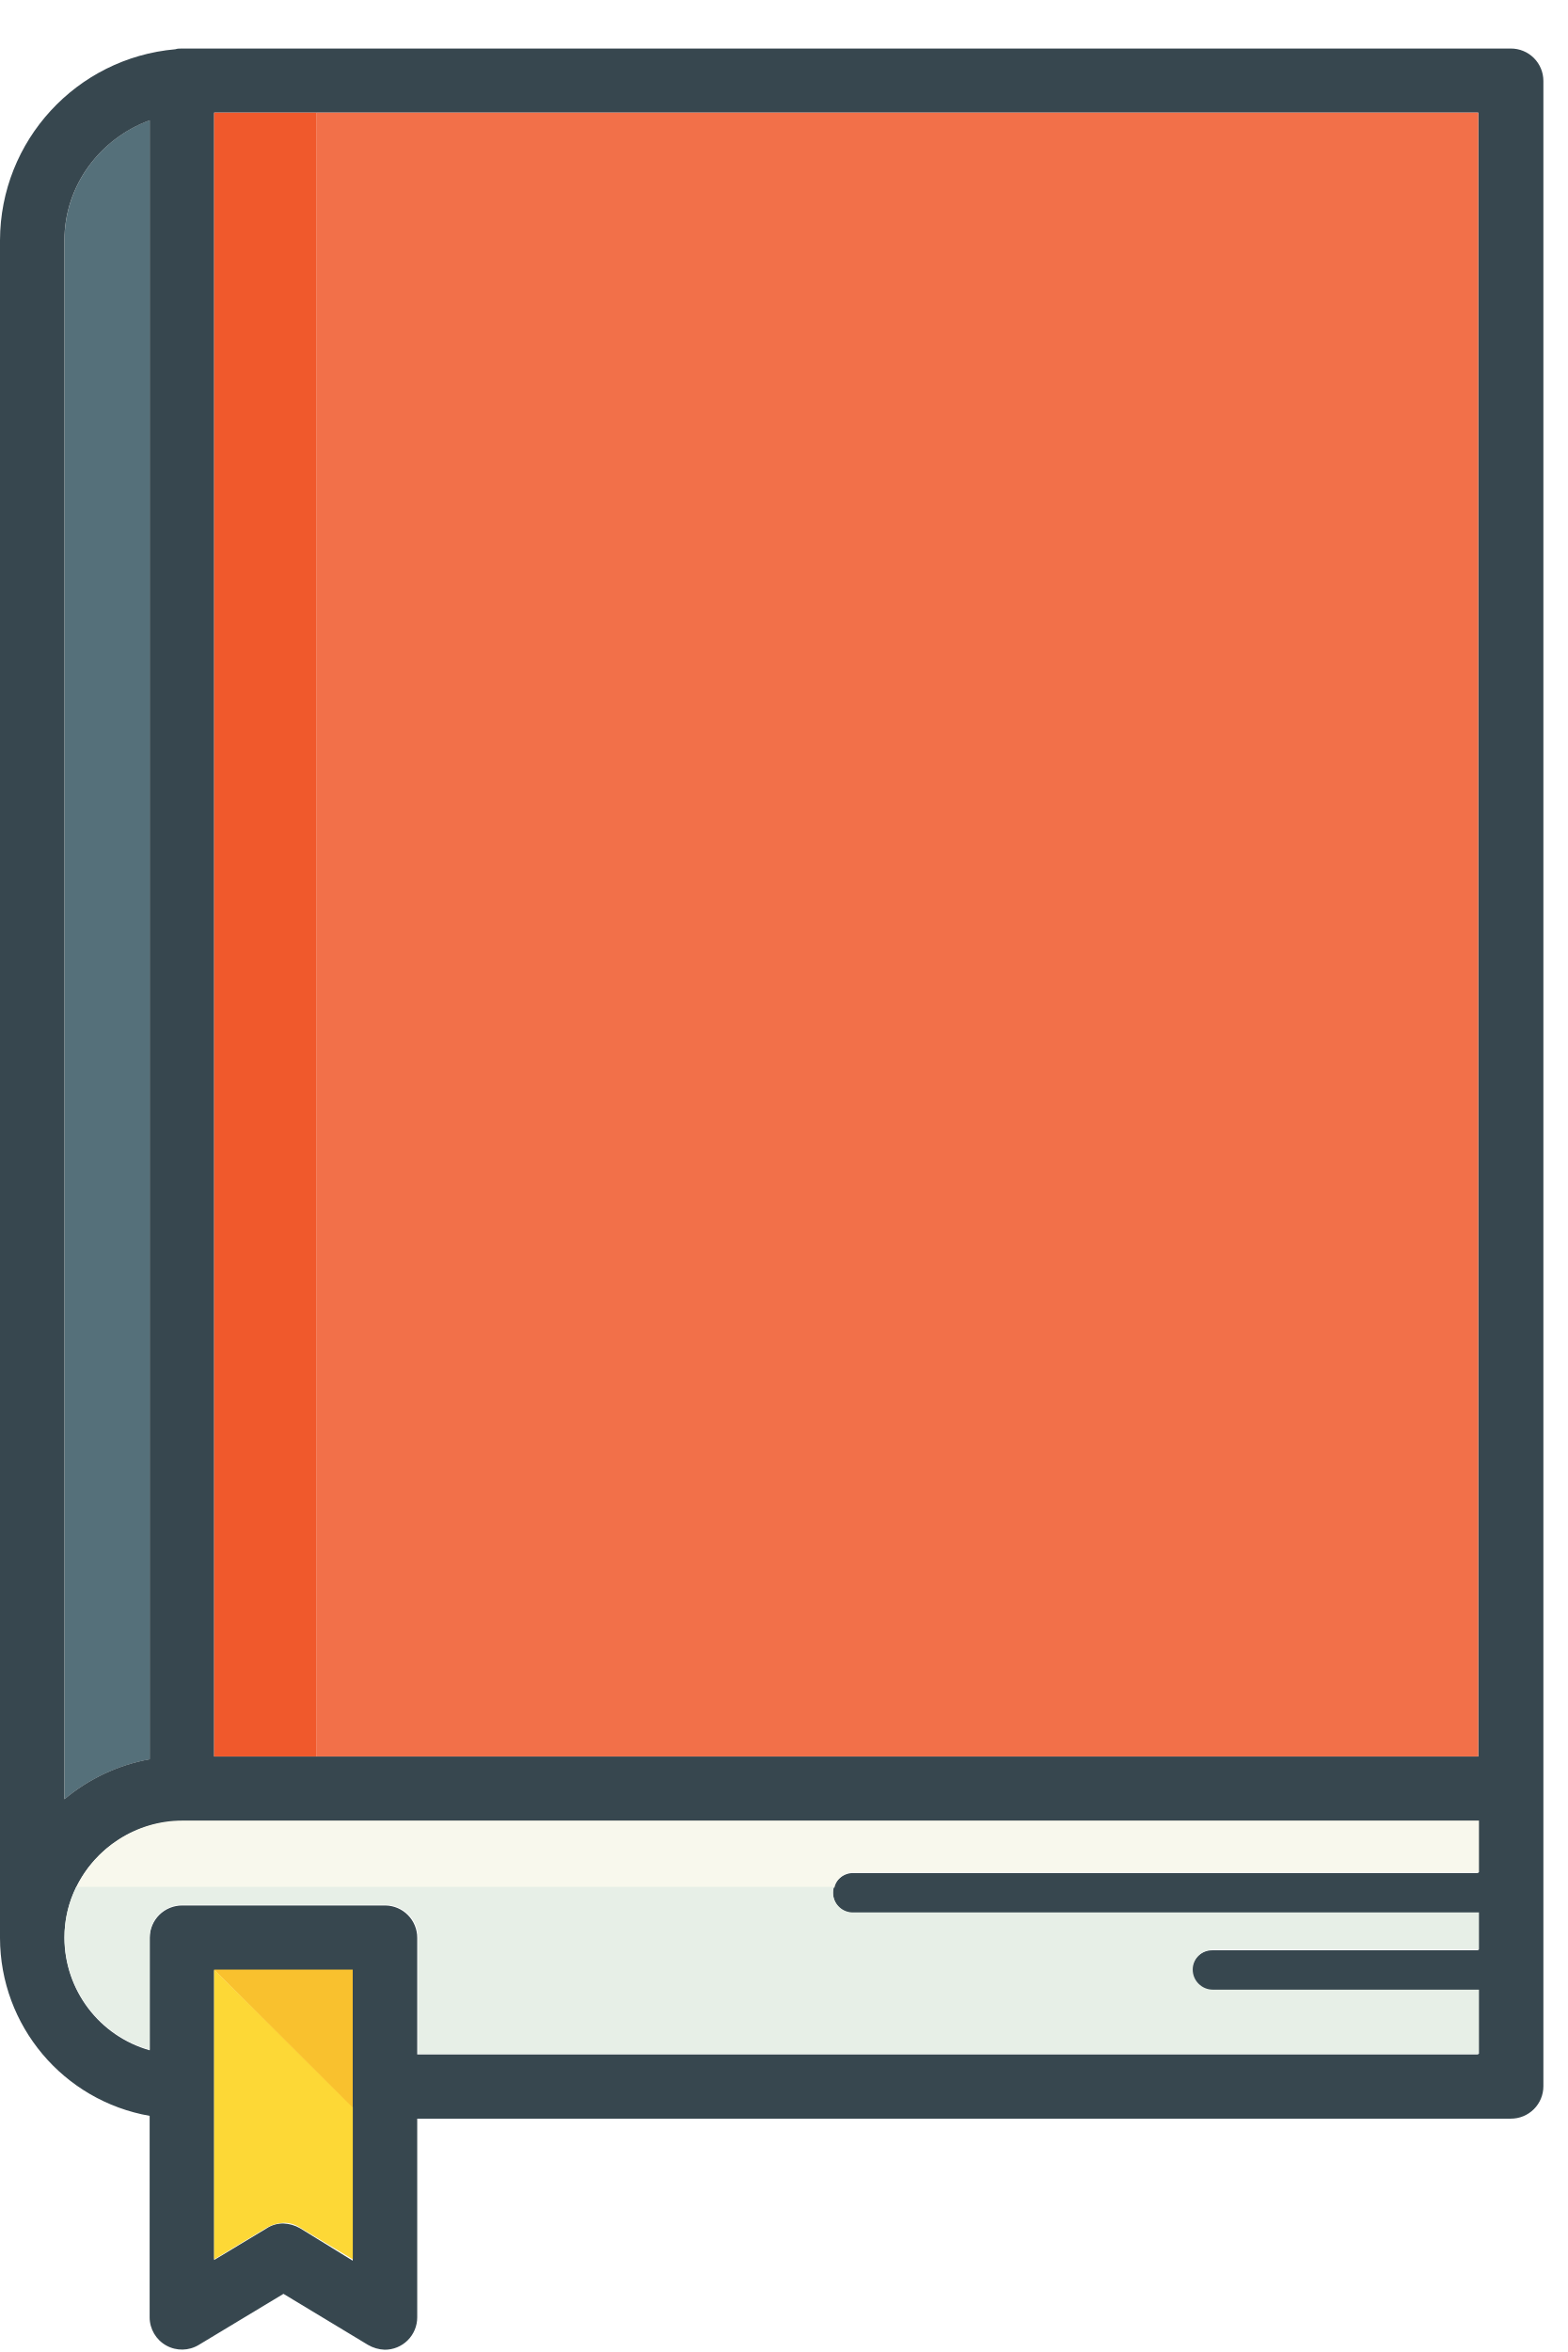
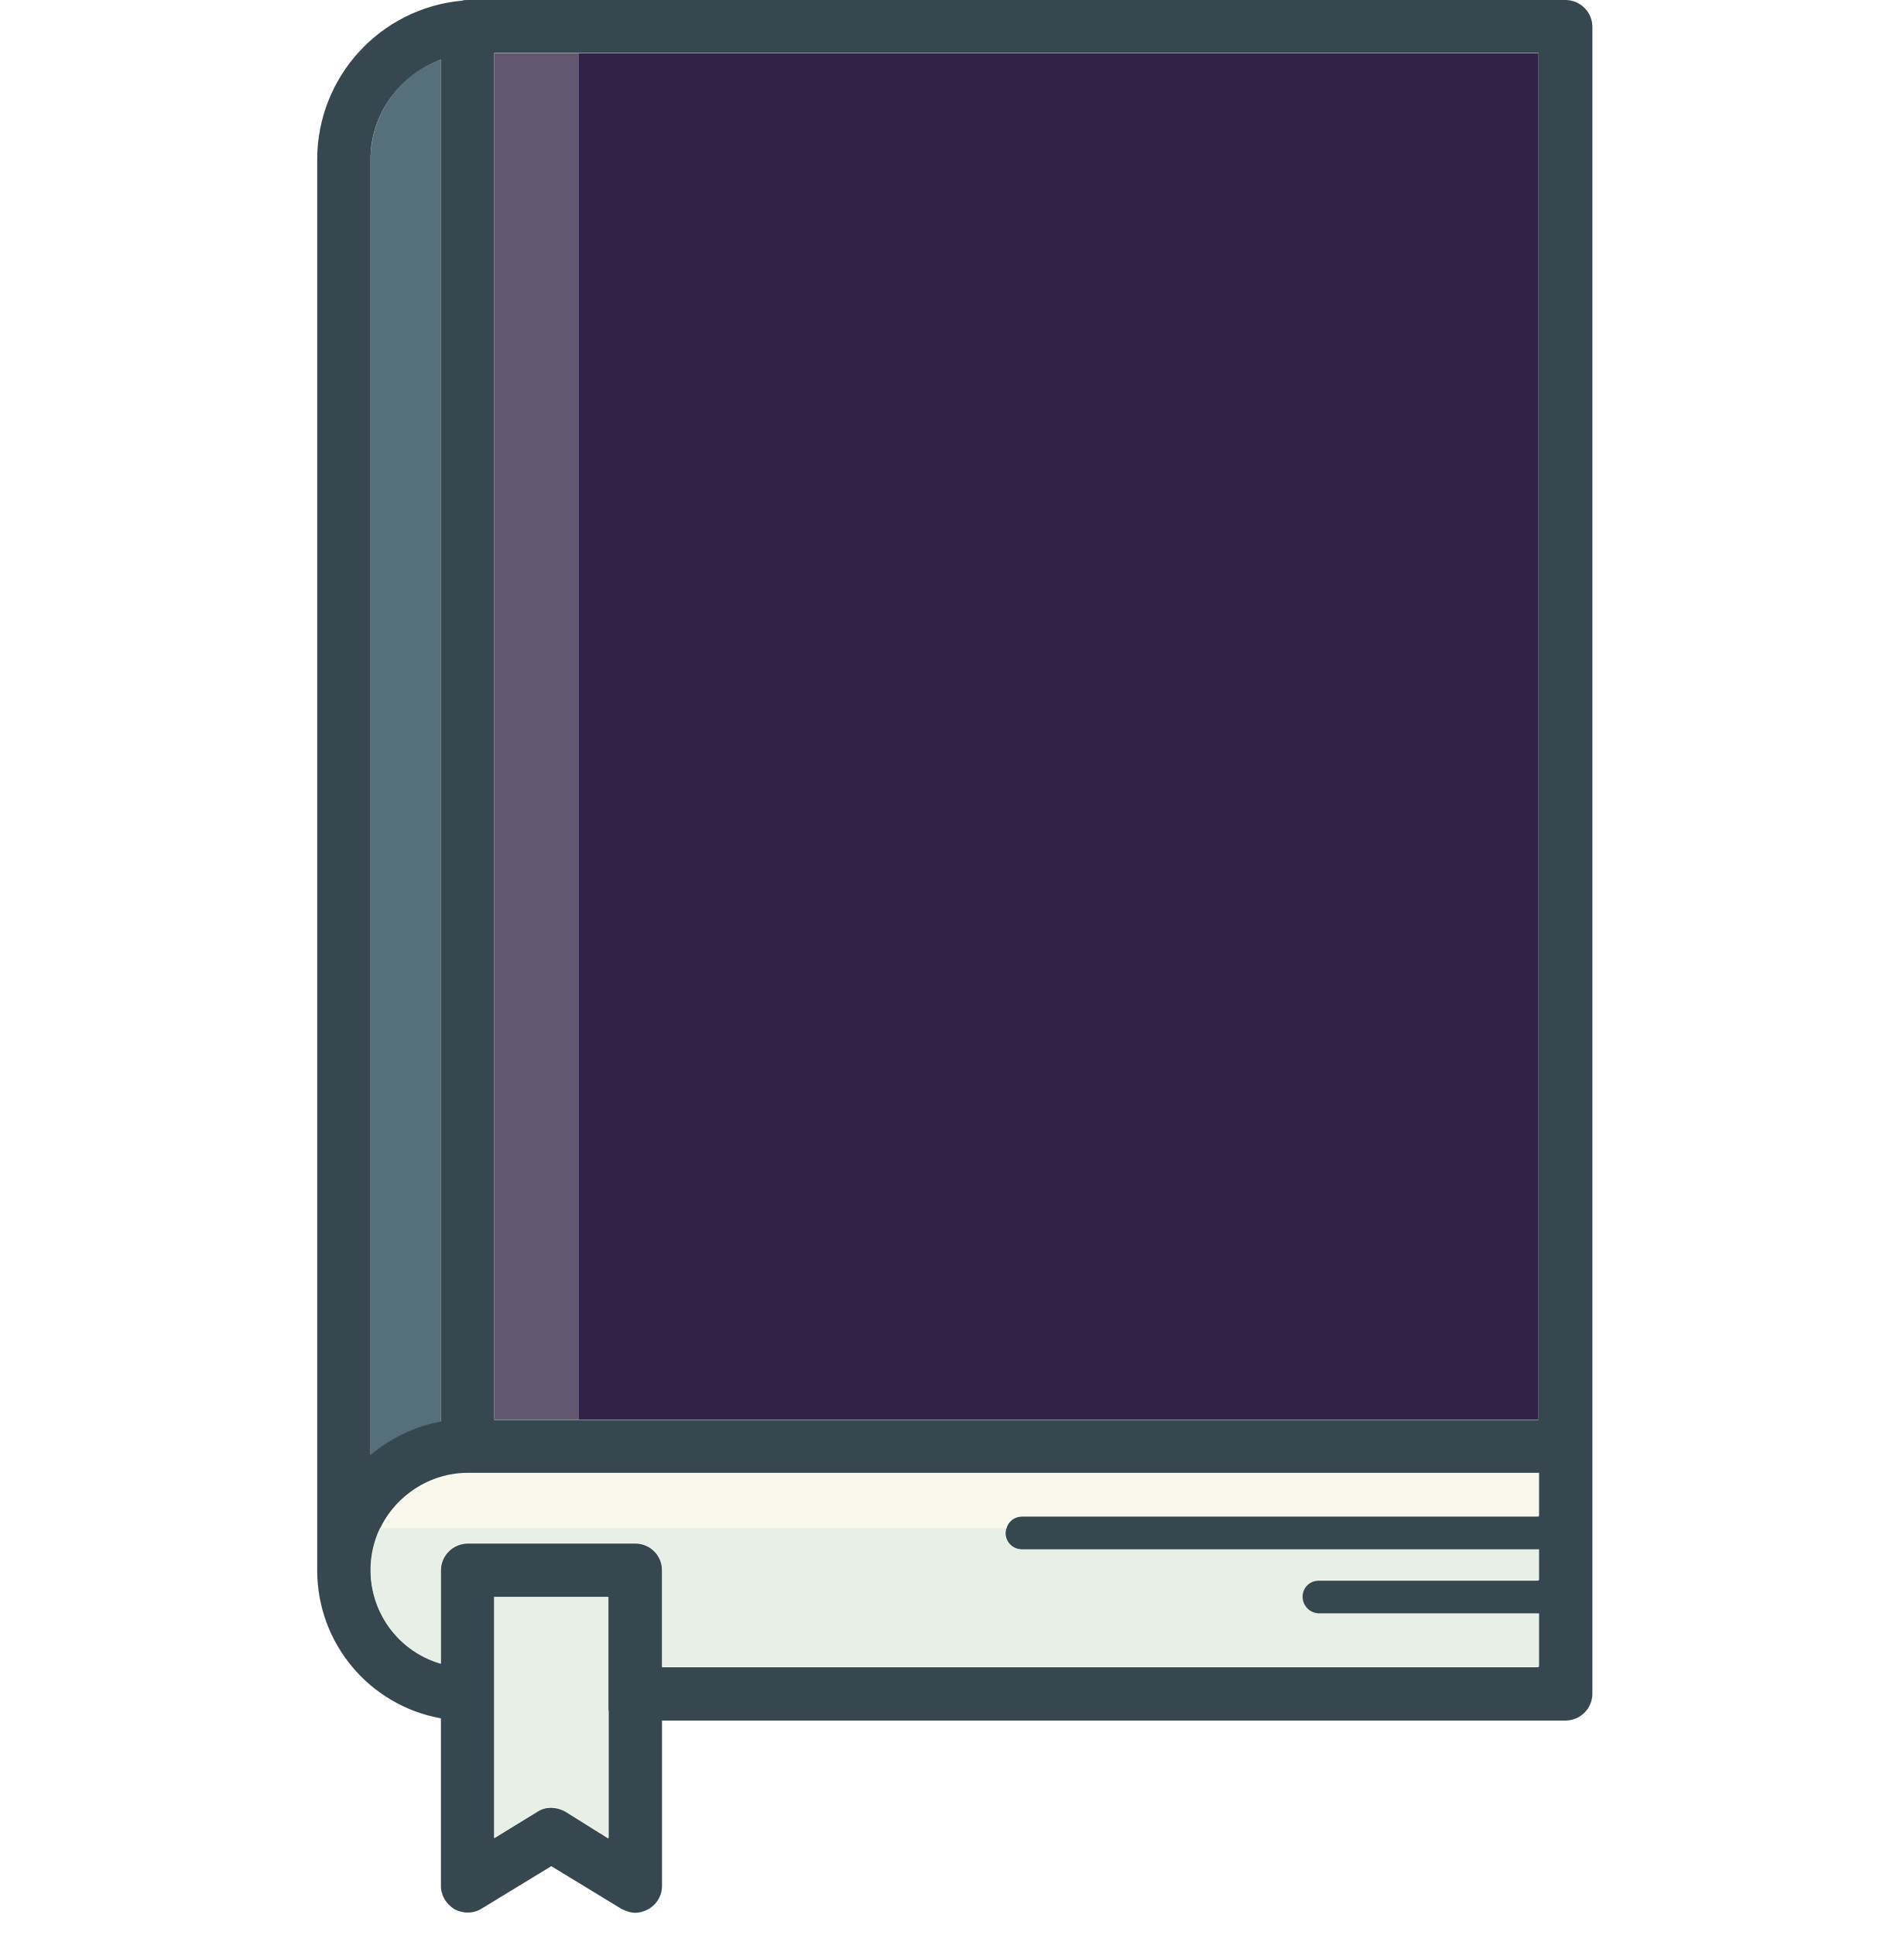
- <svg xmlns="http://www.w3.org/2000/svg" viewBox="0 0 22 33" fill="none">
-   <path d="M.905 25.244a2.58 2.58 0 011.196-.56V1.687c-.69.252-1.196.91-1.196 1.684v21.872z" fill="#55707A" />
-   <path d="M2.1 32.513a.454.454 0 00.69.387l1.188-.716 1.186.716a.5.5 0 00.234.068.454.454 0 00.457-.455v-2.787h15.347a.455.455 0 00.457-.455V1.136a.455.455 0 00-.457-.455H2.557c-.038 0-.067 0-.096.01A2.699 2.699 0 000 3.371V27.19a2.54 2.54 0 002.1 2.497v2.826zm2.111-1.249a.501.501 0 00-.233-.067.41.41 0 00-.234.067l-.739.445v-4.064H4.95v4.074l-.739-.455zm1.197-4.529h-2.85a.455.455 0 00-.457.455v1.577A1.644 1.644 0 01.904 27.19c0-.9.74-1.636 1.644-1.636h18.197v.726h-8.773a.282.282 0 00-.282.28c0 .156.127.281.283.281h8.772v.523H17.01a.282.282 0 00-.282.28c0 .156.127.281.282.281h3.735v.9H5.855V27.19a.453.453 0 00-.447-.455zm15.337-2.09H3.005V1.58h17.74v23.064zM2.101 1.688v22.995a2.58 2.58 0 00-1.197.561V3.372c0-.774.506-1.432 1.197-1.684z" fill="#37474F" />
-   <path d="M11.982 26.27h8.773v-.726H2.558c-.652 0-1.226.388-1.488.94h10.64a.272.272 0 01.272-.214z" fill="#F8F8ED" />
-   <path d="M11.69 26.551c0-.029 0-.048.01-.077H1.07a1.574 1.574 0 00-.165.706c0 .745.505 1.384 1.196 1.578V27.18c0-.252.204-.455.457-.455h2.85c.252 0 .457.203.457.455v1.636h14.89v-.9H17.02a.282.282 0 01-.282-.281c0-.155.127-.28.282-.28h3.735v-.523h-8.773a.278.278 0 01-.292-.28z" fill="#E7EFE7" />
-   <path d="M4.445 1.581h-1.44v23.063h1.44V1.582z" fill="#F0592C" />
-   <path d="M20.745 1.581h-16.3v23.063h16.3V1.582z" fill="#F27049" />
-   <path d="M3.005 27.635V31.7l.74-.445a.501.501 0 01.233-.068.41.41 0 01.233.068l.74.445V29.56l-1.946-1.926z" fill="#FDD836" />
-   <path d="M4.95 27.635H3.005l1.945 1.936v-1.936z" fill="#F9C12E" />
+ <svg xmlns="http://www.w3.org/2000/svg" fill="none" viewBox="0 0 60 61">
+   <path d="M11.68 45.87c.63-.52 1.39-.9 2.22-1.05V1.88a3.37 3.37 0 00-2.22 3.14v40.85z" fill="#55707A" />
+   <path d="M13.9 59.45c0 .3.16.57.43.74.27.14.6.14.85-.02l2.2-1.34 2.2 1.34c.13.07.3.13.44.13s.29-.04.41-.11a.84.84 0 00.44-.74v-5.21h28.48c.47 0 .85-.38.85-.85V.85a.85.85 0 00-.85-.85H14.75c-.08 0-.13 0-.18.02a5.03 5.03 0 00-4.57 5V49.5a4.74 4.74 0 003.9 4.67v5.28zm3.92-2.34a.93.93 0 00-.44-.12c-.14 0-.3.03-.43.12l-1.37.84v-7.6h3.6v7.61l-1.36-.85zm2.22-8.45h-5.3a.85.85 0 00-.84.84v2.95a3.06 3.06 0 01.83-6H48.5v1.36H32.22a.52.52 0 000 1.04H48.5v.98h-6.93a.52.52 0 000 1.05h6.93v1.68H20.87V49.5a.84.84 0 00-.83-.84zm28.46-3.9H15.58V1.67H48.5v43.07zM13.9 1.87v42.94c-.83.15-1.59.53-2.22 1.05V5.02c0-1.44.94-2.67 2.22-3.14z" fill="#37474F" />
+   <path d="M32.24 47.79h16.28v-1.36H14.75c-1.21 0-2.28.73-2.77 1.76h19.75a.5.5 0 01.5-.4z" fill="#F8F8ED" />
+   <path d="M31.7 48.31l.01-.14H11.98a3.07 3.07 0 001.91 4.27v-2.95c0-.47.39-.85.86-.85h5.28c.47 0 .85.38.85.85v3.05h27.64v-1.68h-6.93a.52.52 0 010-1.05h6.93v-.97H32.24a.52.52 0 01-.55-.53z" fill="#E7EFE7" />
+   <path d="M18.25 1.68h-2.67v43.07h2.67V1.68z" fill="#625770" />
+   <path d="M48.5 1.68H18.25v43.07H48.5V1.68z" fill="#332247" />
+   <path d="M15.58 50.34v7.59l1.37-.83a.93.93 0 01.43-.13c.15 0 .3.04.44.13l1.37.83v-4l-3.61-3.6z" fill="#E7EFE7" />
+   <path d="M19.19 50.34h-3.61l3.6 3.61v-3.61z" fill="#E7EFE7" />
</svg>
